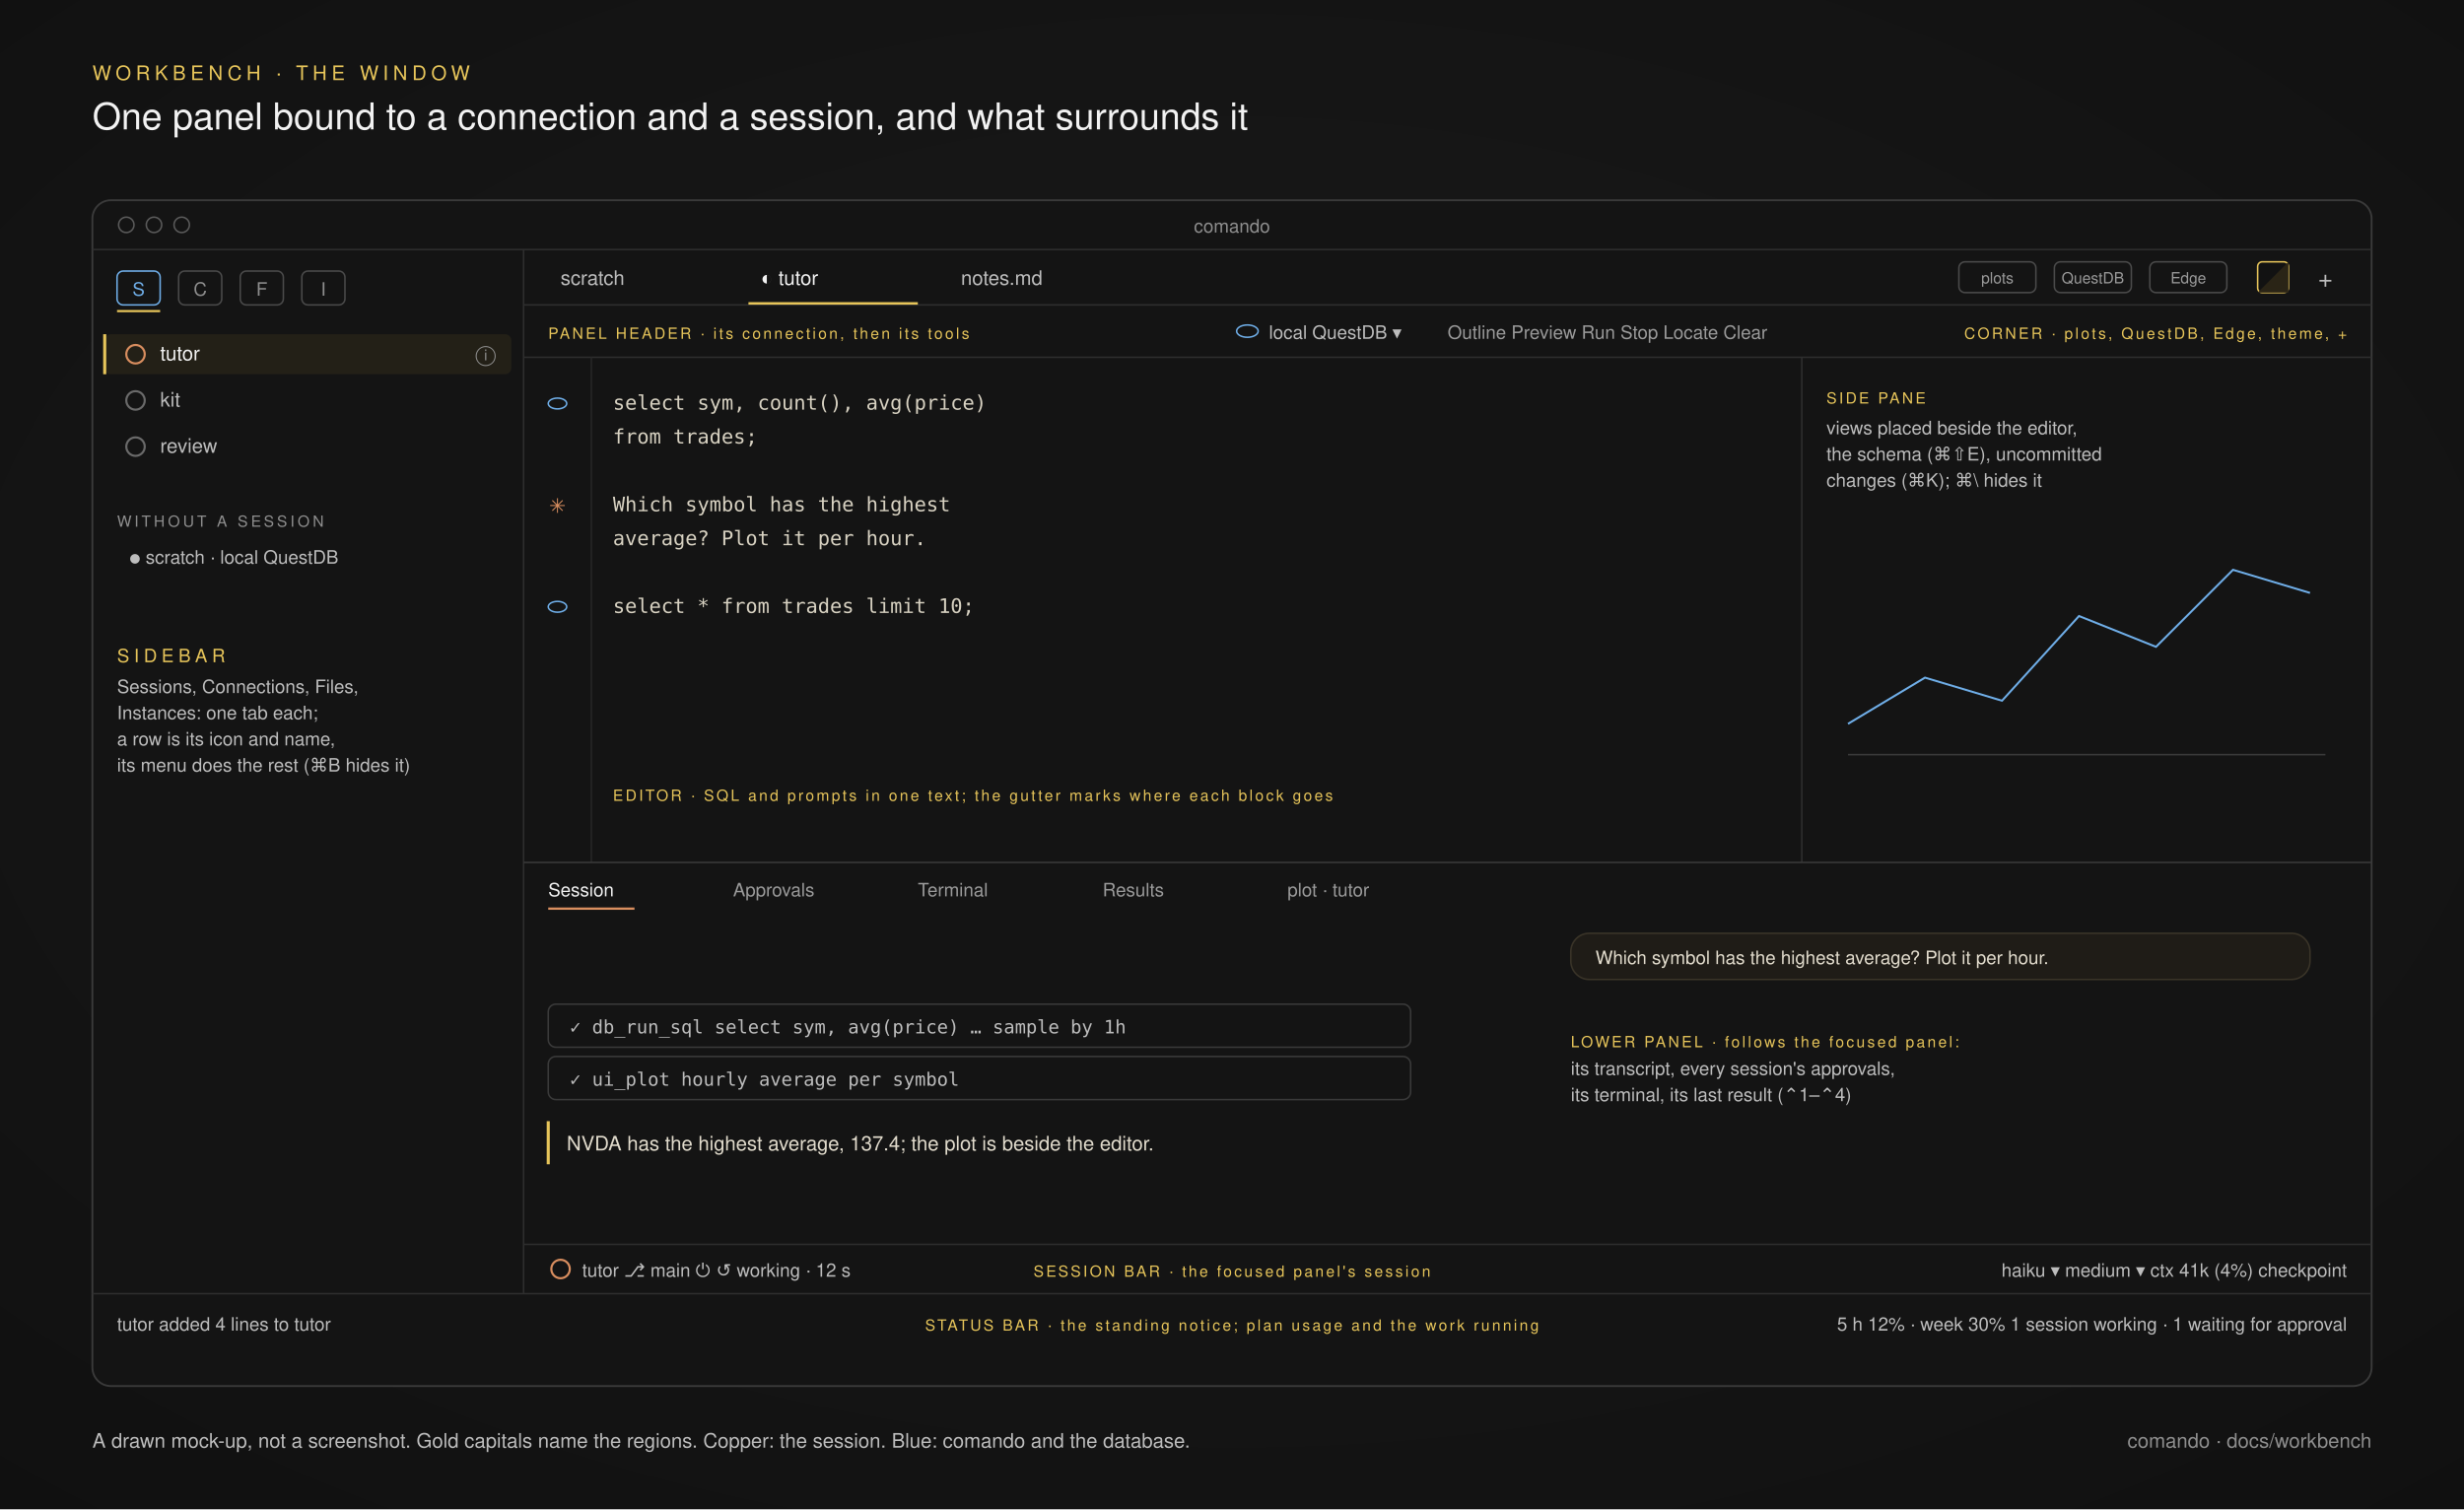
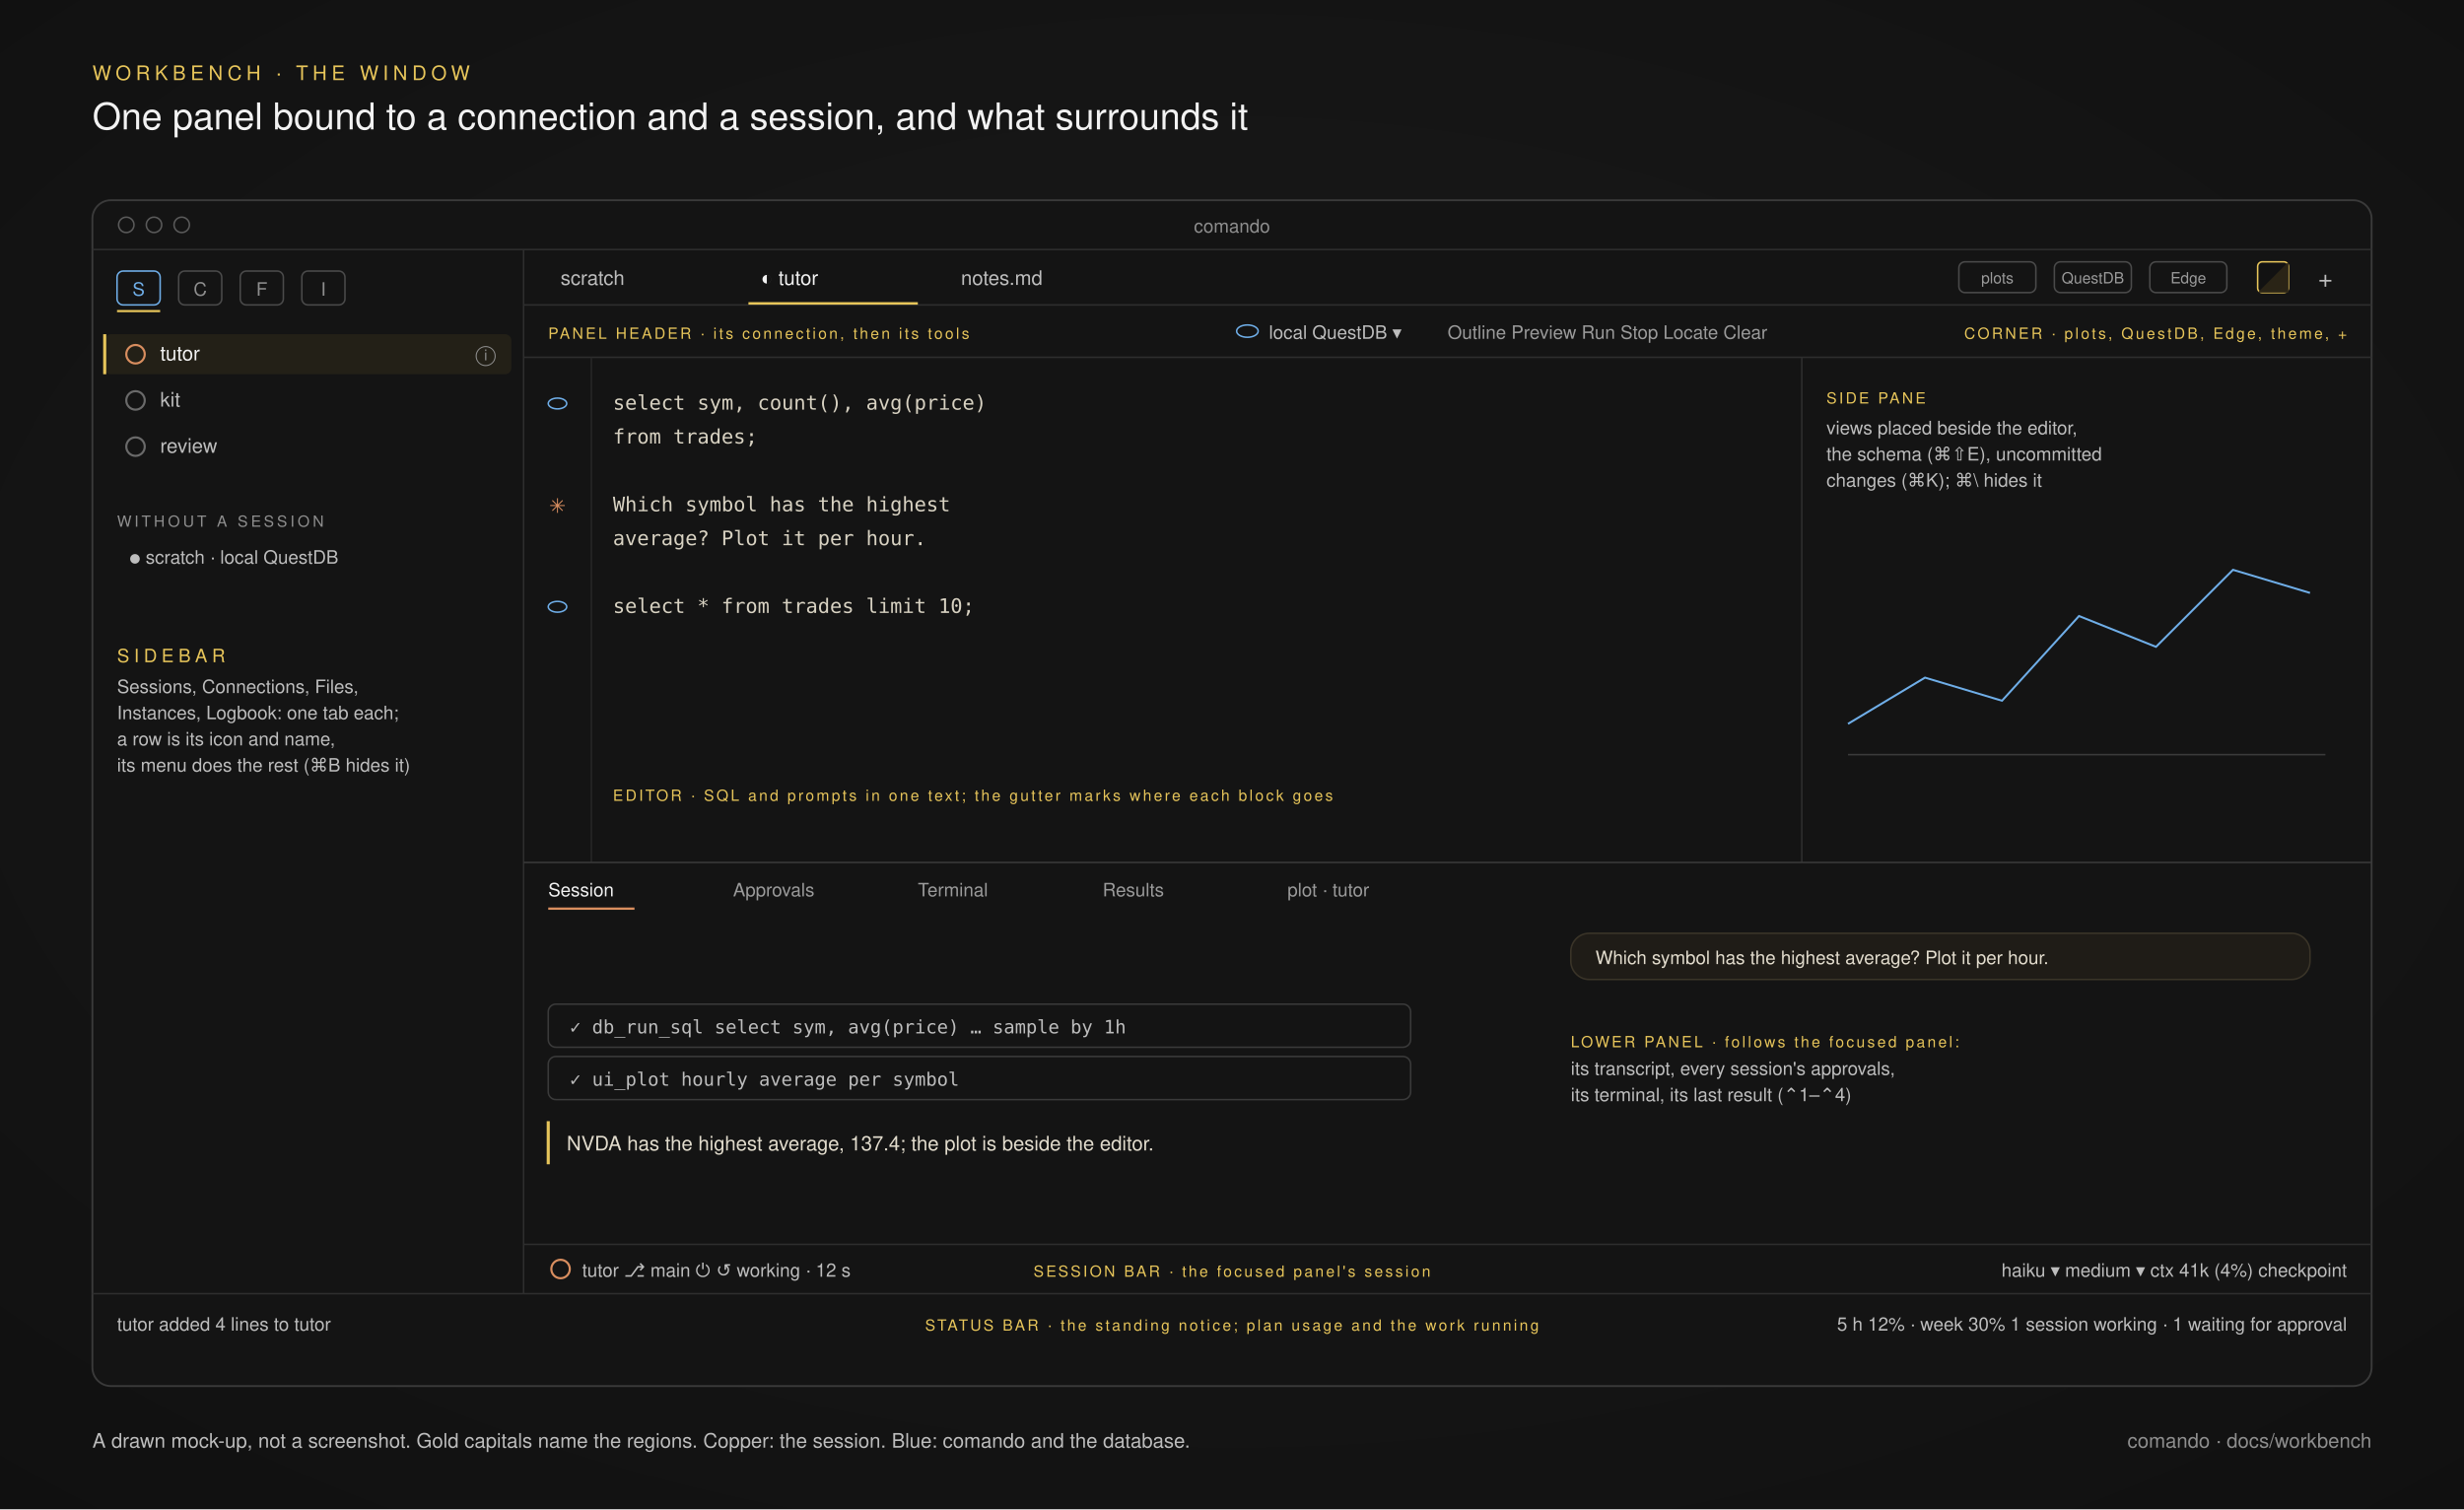
<svg xmlns="http://www.w3.org/2000/svg" width="1600" height="980" viewBox="0 0 1600 980" font-family="Helvetica Neue, Helvetica, Arial, sans-serif">
  <defs>
    <radialGradient id="bg" cx="50%" cy="45%" r="75%">
      <stop offset="0" stop-color="#1B1B1B" />
      <stop offset="1" stop-color="#101010" />
    </radialGradient>
    <marker id="a" viewBox="0 0 10 10" refX="9" refY="5" markerWidth="7" markerHeight="7" orient="auto">
      <path d="M0,1 L9,5 L0,9" fill="none" stroke="#9A9A9A" stroke-width="1.4" />
    </marker>
  </defs>
  <rect width="1600" height="980" fill="url(#bg)" />
  <text x="60" y="52" text-anchor="start" font-size="13" font-weight="500" fill="#E7C55A" letter-spacing="3">WORKBENCH · THE WINDOW</text>
  <text x="60" y="84" text-anchor="start" font-size="24" font-weight="300" fill="#F2F2F2">One panel bound to a connection and a session, and what surrounds it</text>
  <rect x="60" y="130" width="1480" height="770" rx="12" fill="#141414" stroke="#3A3A3A" stroke-width="1.2" />
  <circle cx="82" cy="146" r="5" fill="none" stroke="#5A5A5A" />
  <circle cx="100" cy="146" r="5" fill="none" stroke="#5A5A5A" />
  <circle cx="118" cy="146" r="5" fill="none" stroke="#5A5A5A" />
  <text x="800" y="151" text-anchor="middle" font-size="12" font-weight="300" fill="#8E8E8E">comando</text>
  <line x1="60" y1="162" x2="1540" y2="162" stroke="#2E2E2E" stroke-opacity="1.0" stroke-width="1.0" />
  <line x1="340" y1="162" x2="340" y2="840" stroke="#2E2E2E" stroke-opacity="1.0" stroke-width="1.0" />
  <rect x="76" y="176" width="28" height="22" rx="4" fill="none" stroke="#6FAEE8" />
  <text x="90" y="192" text-anchor="middle" font-size="12" font-weight="300" fill="#6FAEE8">S</text>
  <rect x="116" y="176" width="28" height="22" rx="4" fill="none" stroke="#4A4A4A" />
  <text x="130" y="192" text-anchor="middle" font-size="12" font-weight="300" fill="#8E8E8E">C</text>
  <rect x="156" y="176" width="28" height="22" rx="4" fill="none" stroke="#4A4A4A" />
  <text x="170" y="192" text-anchor="middle" font-size="12" font-weight="300" fill="#8E8E8E">F</text>
  <rect x="196" y="176" width="28" height="22" rx="4" fill="none" stroke="#4A4A4A" />
  <text x="210" y="192" text-anchor="middle" font-size="12" font-weight="300" fill="#8E8E8E">I</text>
  <line x1="76" y1="202" x2="104" y2="202" stroke="#E7C55A" stroke-opacity="1.0" stroke-width="1.4" />
  <rect x="68" y="217" width="264" height="26" rx="4" fill="#232017" stroke="none" />
  <line x1="68" y1="217" x2="68" y2="243" stroke="#E7C55A" stroke-opacity="1.0" stroke-width="2" />
  <circle cx="88" cy="230" r="6" fill="none" stroke="#D98E5F" stroke-width="1.4" />
  <text x="104" y="234" text-anchor="start" font-size="13" font-weight="300" fill="#F2F2F2">tutor</text>
  <circle cx="88" cy="260" r="6" fill="none" stroke="#6A6A6A" stroke-width="1.4" />
  <text x="104" y="264" text-anchor="start" font-size="13" font-weight="300" fill="#BDBDBD">kit</text>
  <circle cx="88" cy="290" r="6" fill="none" stroke="#6A6A6A" stroke-width="1.4" />
  <text x="104" y="294" text-anchor="start" font-size="13" font-weight="300" fill="#BDBDBD">review</text>
  <text x="322" y="234" text-anchor="end" font-size="13" font-weight="300" fill="#8E8E8E">ⓘ</text>
  <text x="76" y="342" text-anchor="start" font-size="10" font-weight="500" fill="#8E8E8E" letter-spacing="2">WITHOUT A SESSION</text>
  <text x="84" y="366" text-anchor="start" font-size="12" font-weight="300" fill="#BDBDBD">● scratch · local QuestDB</text>
  <text x="76" y="430" text-anchor="start" font-size="12" font-weight="500" fill="#E7C55A" letter-spacing="3">SIDEBAR</text>
  <text x="76" y="450" text-anchor="start" font-size="12" font-weight="300" fill="#BDBDBD">Sessions, Connections, Files,</text>
-   <text x="76" y="467" text-anchor="start" font-size="12" font-weight="300" fill="#BDBDBD">Instances: one tab each;</text>
+   <text x="76" y="467" text-anchor="start" font-size="12" font-weight="300" fill="#BDBDBD">Instances, Logbook: one tab each;</text>
  <text x="76" y="484" text-anchor="start" font-size="12" font-weight="300" fill="#BDBDBD">a row is its icon and name,</text>
  <text x="76" y="501" text-anchor="start" font-size="12" font-weight="300" fill="#BDBDBD">its menu does the rest (⌘B hides it)</text>
  <line x1="340" y1="198" x2="1540" y2="198" stroke="#2E2E2E" stroke-opacity="1.0" stroke-width="1.0" />
  <text x="364" y="185" text-anchor="start" font-size="13" font-weight="300" fill="#BDBDBD">scratch</text>
  <line x1="486" y1="197" x2="596" y2="197" stroke="#E7C55A" stroke-opacity="1.0" stroke-width="1.6" />
  <text x="494" y="185" text-anchor="start" font-size="13" font-weight="300" fill="#F2F2F2">◐ tutor</text>
  <text x="624" y="185" text-anchor="start" font-size="13" font-weight="300" fill="#BDBDBD">notes.md</text>
  <rect x="1272" y="170" width="50" height="20" rx="4" fill="none" stroke="#4A4A4A" />
  <text x="1297" y="184" text-anchor="middle" font-size="10" font-weight="300" fill="#9A9A9A">plots</text>
  <rect x="1334" y="170" width="50" height="20" rx="4" fill="none" stroke="#4A4A4A" />
  <text x="1359" y="184" text-anchor="middle" font-size="10" font-weight="300" fill="#9A9A9A">QuestDB</text>
  <rect x="1396" y="170" width="50" height="20" rx="4" fill="none" stroke="#4A4A4A" />
  <text x="1421" y="184" text-anchor="middle" font-size="10" font-weight="300" fill="#9A9A9A">Edge</text>
  <rect x="1466" y="170" width="20" height="20" rx="3" fill="#121212" stroke="#E7C55A" />
  <path d="M1466,190 L1486,170 V190 Z" fill="#2A2416" />
  <text x="1510" y="186" text-anchor="middle" font-size="16" font-weight="300" fill="#BDBDBD">+</text>
  <text x="1524" y="220" text-anchor="end" font-size="10" font-weight="500" fill="#E7C55A" letter-spacing="1.5">CORNER · plots, QuestDB, Edge, theme, +</text>
  <line x1="340" y1="232" x2="1540" y2="232" stroke="#2E2E2E" stroke-opacity="1.0" stroke-width="1.0" />
  <ellipse cx="810" cy="215" rx="7" ry="4" fill="none" stroke="#6FAEE8" />
  <text x="824" y="220" text-anchor="start" font-size="12" font-weight="300" fill="#BDBDBD">local QuestDB ▾</text>
  <text x="940" y="220" text-anchor="start" font-size="12" font-weight="300" fill="#9A9A9A">Outline  Preview  Run  Stop  Locate  Clear</text>
  <text x="356" y="220" text-anchor="start" font-size="10" font-weight="500" fill="#E7C55A" letter-spacing="1.5">PANEL HEADER · its connection, then its tools</text>
  <line x1="1170" y1="232" x2="1170" y2="560" stroke="#2E2E2E" stroke-opacity="1.0" stroke-width="1.0" />
  <line x1="384" y1="232" x2="384" y2="560" stroke="#262626" stroke-opacity="1.0" stroke-width="1.0" />
  <ellipse cx="362" cy="262" rx="6" ry="3.5" fill="none" stroke="#6FAEE8" />
  <text x="398" y="266" text-anchor="start" font-size="13" font-weight="300" fill="#D8D2C2" font-family="Menlo, monospace">select sym, count(), avg(price)</text>
  <text x="398" y="288" text-anchor="start" font-size="13" font-weight="300" fill="#D8D2C2" font-family="Menlo, monospace">  from trades;</text>
  <text x="398" y="310" text-anchor="start" font-size="13" font-weight="300" fill="#D8D2C2" font-family="Menlo, monospace" />
  <text x="362" y="333" text-anchor="middle" font-size="13" font-weight="300" fill="#D98E5F">✳</text>
  <text x="398" y="332" text-anchor="start" font-size="13" font-weight="300" fill="#D8D2C2" font-family="Menlo, monospace">Which symbol has the highest</text>
  <text x="398" y="354" text-anchor="start" font-size="13" font-weight="300" fill="#D8D2C2" font-family="Menlo, monospace">average? Plot it per hour.</text>
  <text x="398" y="376" text-anchor="start" font-size="13" font-weight="300" fill="#D8D2C2" font-family="Menlo, monospace" />
  <ellipse cx="362" cy="394" rx="6" ry="3.5" fill="none" stroke="#6FAEE8" />
  <text x="398" y="398" text-anchor="start" font-size="13" font-weight="300" fill="#D8D2C2" font-family="Menlo, monospace">select * from trades limit 10;</text>
  <text x="398" y="520" text-anchor="start" font-size="10" font-weight="500" fill="#E7C55A" letter-spacing="1.5">EDITOR · SQL and prompts in one text; the gutter marks where each block goes</text>
  <polyline points="1200,470 1250,440 1300,455 1350,400 1400,420 1450,370 1500,385" fill="none" stroke="#6FAEE8" stroke-width="1.3" />
  <line x1="1200" y1="490" x2="1510" y2="490" stroke="#3A3A3A" stroke-opacity="1.0" stroke-width="1.0" />
  <text x="1186" y="262" text-anchor="start" font-size="10" font-weight="500" fill="#E7C55A" letter-spacing="1.5">SIDE PANE</text>
  <text x="1186" y="282" text-anchor="start" font-size="12" font-weight="300" fill="#BDBDBD">views placed beside the editor,</text>
  <text x="1186" y="299" text-anchor="start" font-size="12" font-weight="300" fill="#BDBDBD">the schema (⌘⇧E), uncommitted</text>
  <text x="1186" y="316" text-anchor="start" font-size="12" font-weight="300" fill="#BDBDBD">changes (⌘K); ⌘\ hides it</text>
  <line x1="340" y1="560" x2="1540" y2="560" stroke="#3A3A3A" stroke-opacity="1.0" stroke-width="1.0" />
  <text x="356" y="582" text-anchor="start" font-size="12" font-weight="300" fill="#F2F2F2">Session</text>
  <text x="476" y="582" text-anchor="start" font-size="12" font-weight="300" fill="#9A9A9A">Approvals</text>
  <text x="596" y="582" text-anchor="start" font-size="12" font-weight="300" fill="#9A9A9A">Terminal</text>
  <text x="716" y="582" text-anchor="start" font-size="12" font-weight="300" fill="#9A9A9A">Results</text>
  <text x="836" y="582" text-anchor="start" font-size="12" font-weight="300" fill="#9A9A9A">plot · tutor</text>
  <line x1="356" y1="590" x2="412" y2="590" stroke="#D98E5F" stroke-opacity="1.0" stroke-width="1.5" />
  <rect x="1020" y="606" width="480" height="30" rx="12" fill="#1F1C17" stroke="#3A3428" />
  <text x="1036" y="626" text-anchor="start" font-size="12" font-weight="300" fill="#E2DCCD">Which symbol has the highest average? Plot it per hour.</text>
  <rect x="356" y="652" width="560" height="28" rx="5" fill="none" stroke="#3A3A3A" />
  <text x="370" y="671" text-anchor="start" font-size="12" font-weight="300" fill="#BDBDBD" font-family="Menlo, monospace">✓ db_run_sql  select sym, avg(price) … sample by 1h</text>
  <rect x="356" y="686" width="560" height="28" rx="5" fill="none" stroke="#3A3A3A" />
  <text x="370" y="705" text-anchor="start" font-size="12" font-weight="300" fill="#BDBDBD" font-family="Menlo, monospace">✓ ui_plot  hourly average per symbol</text>
  <line x1="356" y1="728" x2="356" y2="756" stroke="#E7C55A" stroke-opacity="1.0" stroke-width="2" />
  <text x="368" y="747" text-anchor="start" font-size="13" font-weight="300" fill="#E2DCCD">NVDA has the highest average, 137.4; the plot is beside the editor.</text>
  <text x="1020" y="680" text-anchor="start" font-size="10" font-weight="500" fill="#E7C55A" letter-spacing="1.5">LOWER PANEL · follows the focused panel:</text>
  <text x="1020" y="698" text-anchor="start" font-size="12" font-weight="300" fill="#BDBDBD">its transcript, every session's approvals,</text>
  <text x="1020" y="715" text-anchor="start" font-size="12" font-weight="300" fill="#BDBDBD">its terminal, its last result (⌃1–⌃4)</text>
  <line x1="340" y1="808" x2="1540" y2="808" stroke="#2E2E2E" stroke-opacity="1.0" stroke-width="1.0" />
  <circle cx="364" cy="824" r="6" fill="none" stroke="#D98E5F" stroke-width="1.4" />
  <text x="378" y="829" text-anchor="start" font-size="12" font-weight="300" fill="#BDBDBD">tutor  ⎇ main   ⏻   ↺   working · 12 s</text>
  <text x="1524" y="829" text-anchor="end" font-size="12" font-weight="300" fill="#BDBDBD">haiku ▾   medium ▾   ctx 41k (4%)   checkpoint</text>
  <text x="800" y="829" text-anchor="middle" font-size="10" font-weight="500" fill="#E7C55A" letter-spacing="1.5">SESSION BAR · the focused panel's session</text>
  <line x1="60" y1="840" x2="1540" y2="840" stroke="#2E2E2E" stroke-opacity="1.0" stroke-width="1.0" />
  <text x="76" y="864" text-anchor="start" font-size="12" font-weight="300" fill="#BDBDBD">tutor added 4 lines to tutor</text>
  <text x="1524" y="864" text-anchor="end" font-size="12" font-weight="300" fill="#BDBDBD">5 h 12% · week 30%   1 session working · 1 waiting for approval</text>
  <text x="800" y="864" text-anchor="middle" font-size="10" font-weight="500" fill="#E7C55A" letter-spacing="1.5">STATUS BAR · the standing notice; plan usage and the work running</text>
  <text x="60" y="940" text-anchor="start" font-size="13" font-weight="300" fill="#BDBDBD">A drawn mock-up, not a screenshot. Gold capitals name the regions. Copper: the session. Blue: comando and the database.</text>
  <text x="1540" y="940" text-anchor="end" font-size="13" font-weight="300" fill="#8E8E8E">comando · docs/workbench</text>
</svg>
